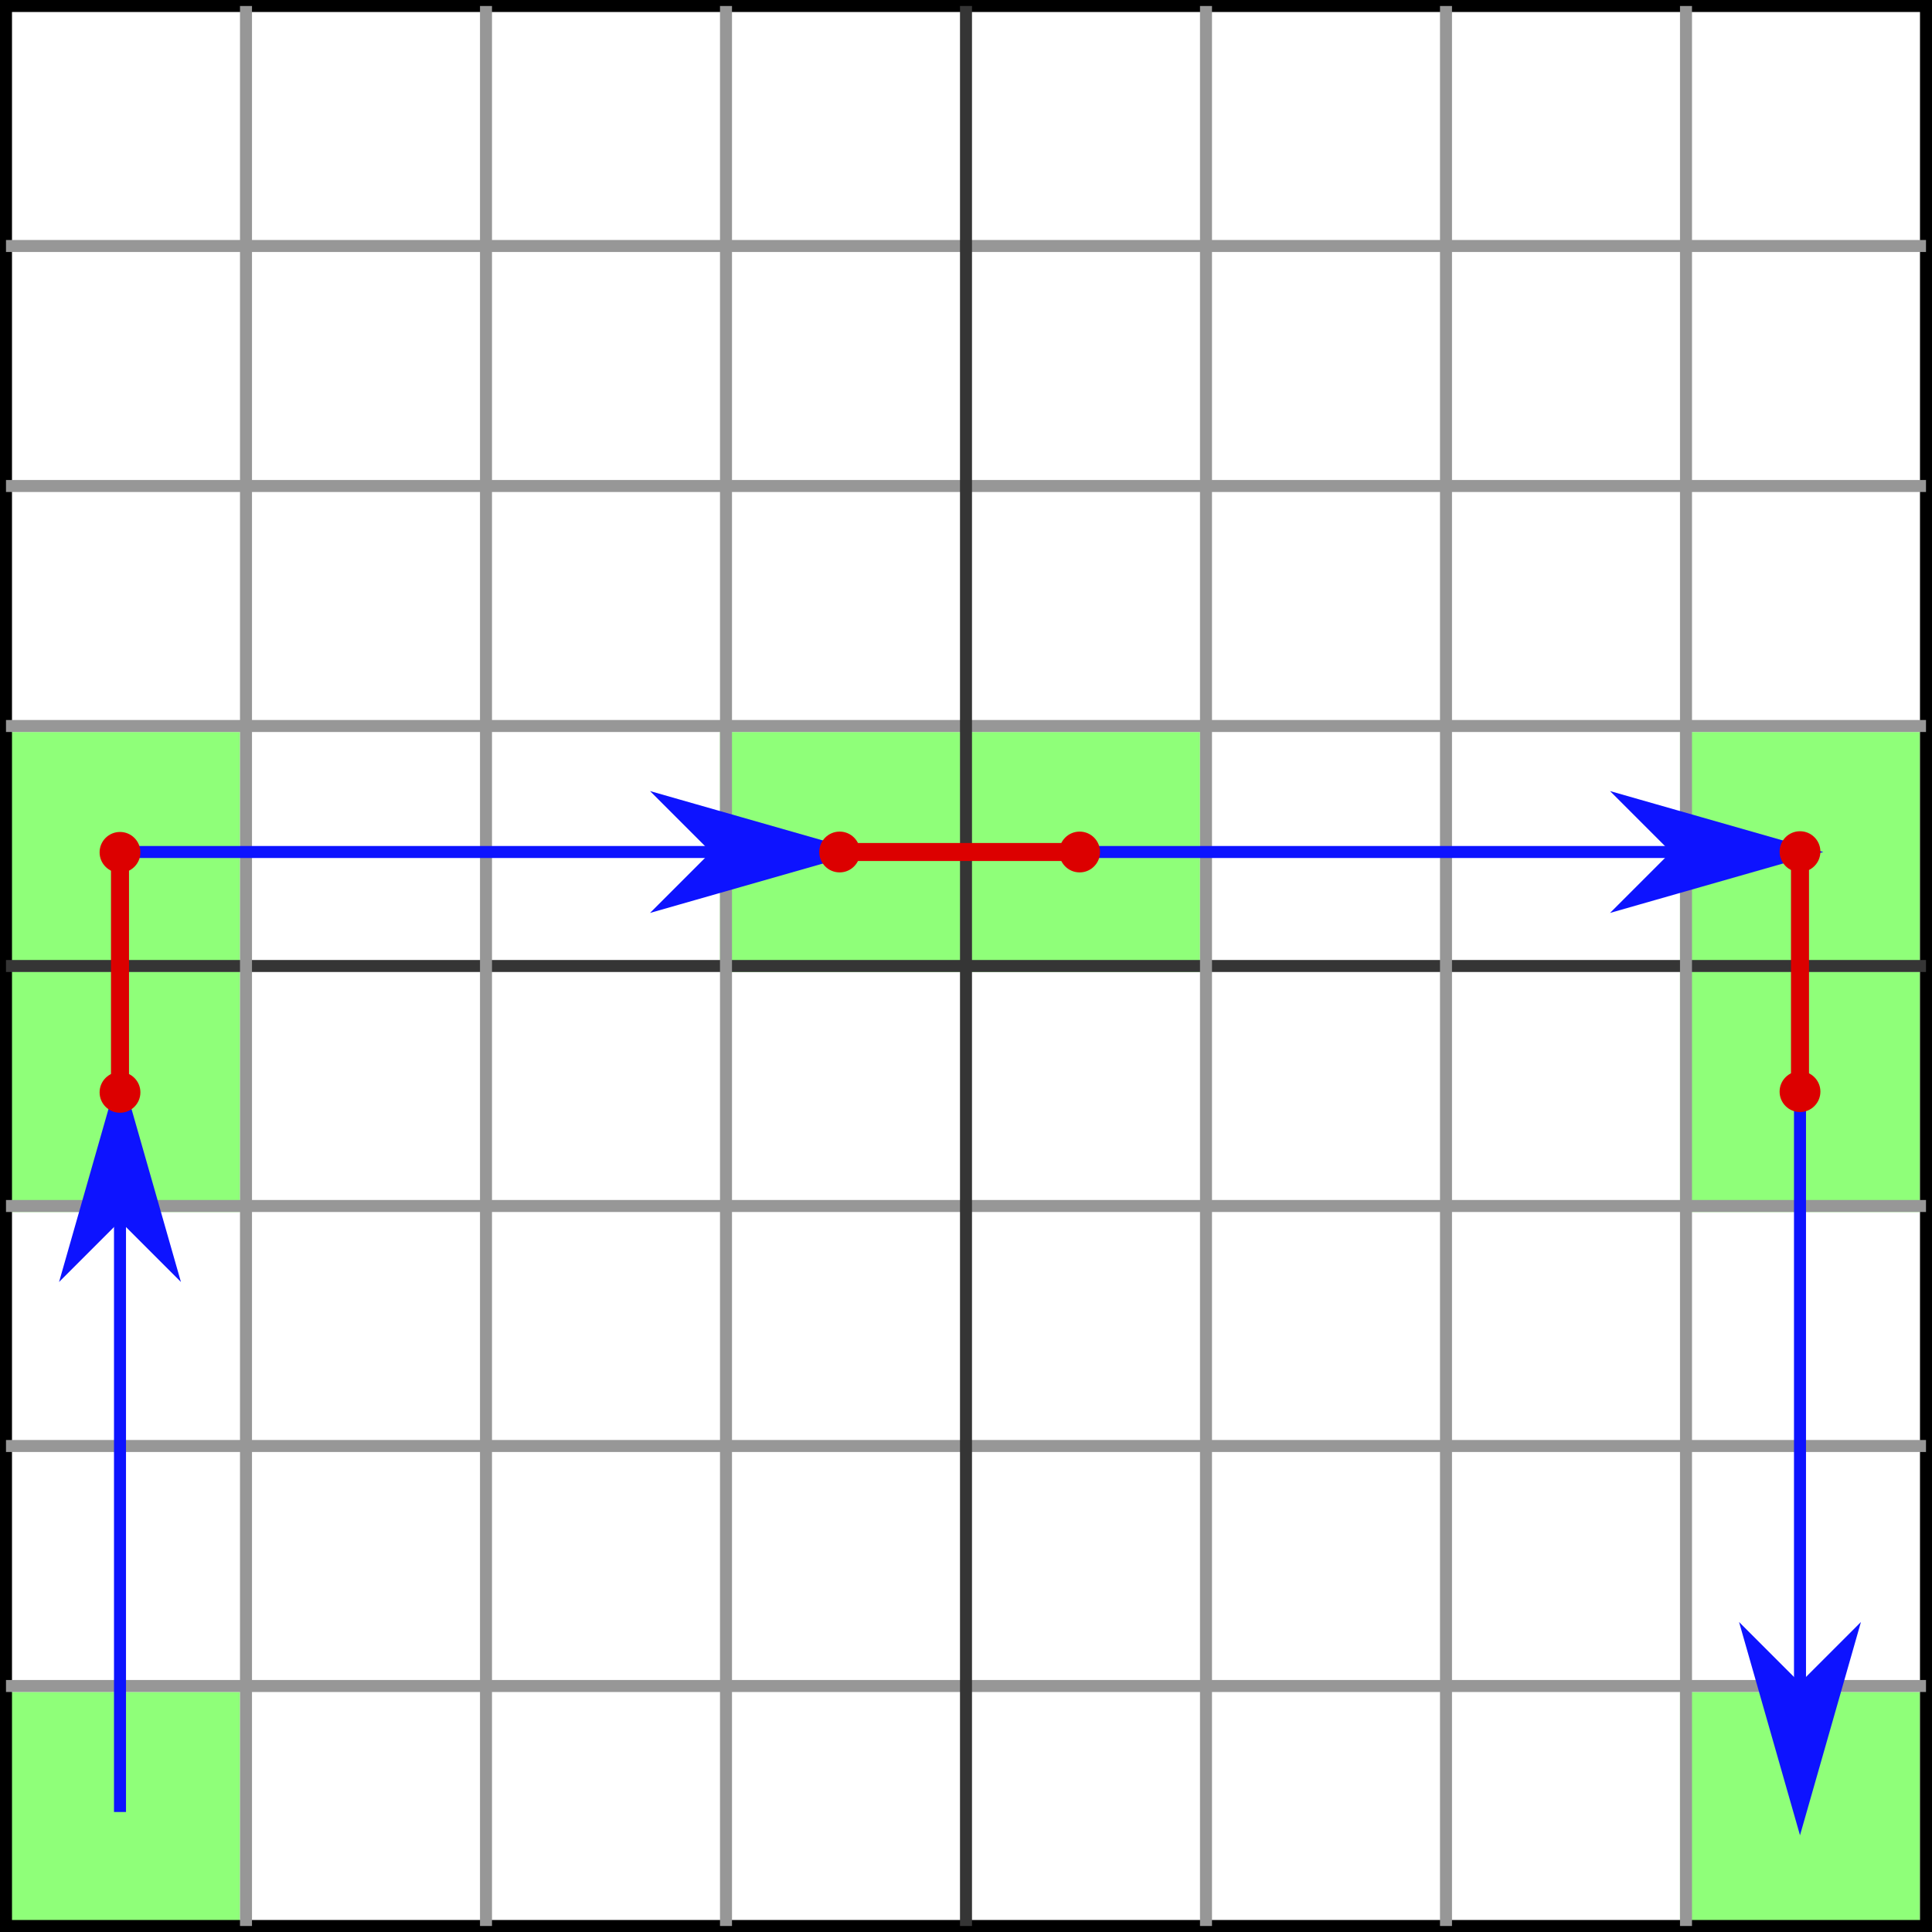
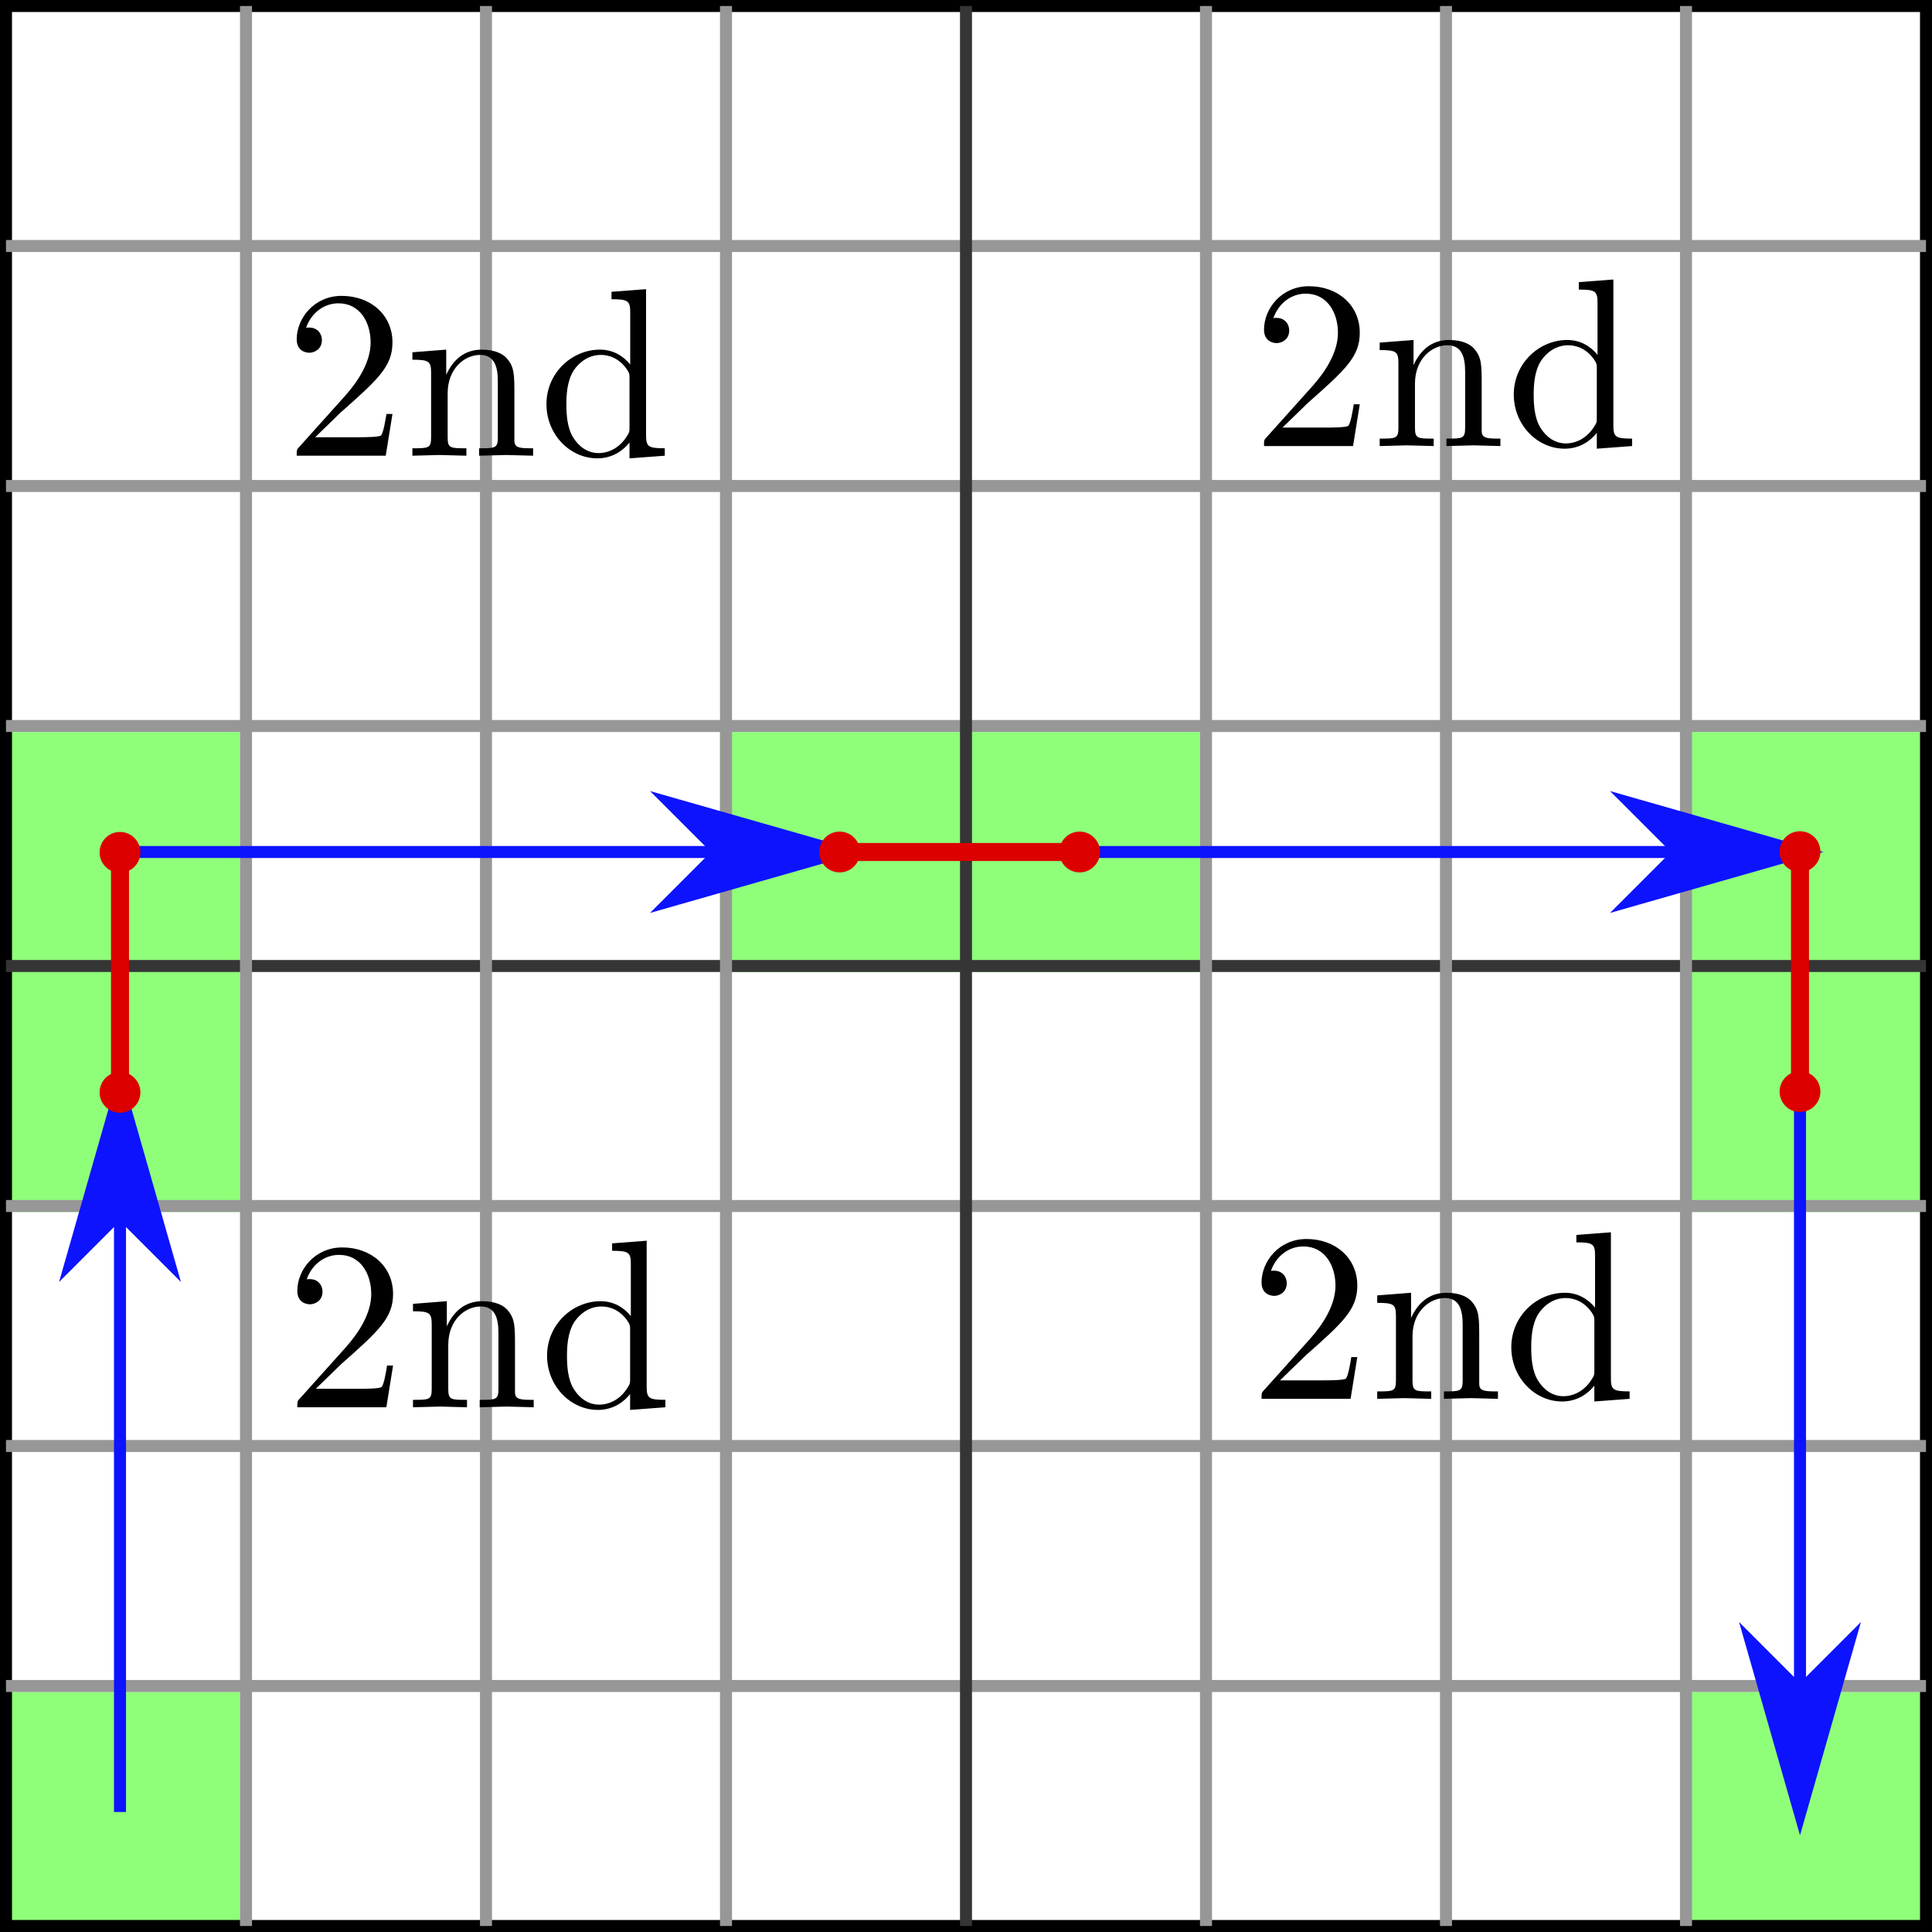
<svg xmlns="http://www.w3.org/2000/svg" width="45.438mm" height="45.438mm" viewBox="0 0 161 161" id="svg5211" version="1.1">
  <defs id="defs5213">
    <marker style="overflow:visible" id="marker7137" refX="0.0" refY="0.0" orient="auto">
      <path transform="scale(0.2) translate(7.4, 1)" style="fill-rule:evenodd;stroke:#dc0000;stroke-width:1pt;stroke-opacity:1;fill:#dc0000;fill-opacity:1" d="M -2.5,-1.0 C -2.5,1.76 -4.74,4.0 -7.5,4.0 C -10.26,4.0 -12.5,1.76 -12.5,-1.0 C -12.5,-3.76 -10.26,-6.0 -7.5,-6.0 C -4.74,-6.0 -2.5,-3.76 -2.5,-1.0 z " id="path7139" />
    </marker>
    <marker style="overflow:visible" id="marker7055" refX="0.0" refY="0.0" orient="auto">
      <path transform="scale(0.2) translate(7.4, 1)" style="fill-rule:evenodd;stroke:#dc0000;stroke-width:1pt;stroke-opacity:1;fill:#dc0000;fill-opacity:1" d="M -2.5,-1.0 C -2.5,1.76 -4.74,4.0 -7.5,4.0 C -10.26,4.0 -12.5,1.76 -12.5,-1.0 C -12.5,-3.76 -10.26,-6.0 -7.5,-6.0 C -4.74,-6.0 -2.5,-3.76 -2.5,-1.0 z " id="path7057" />
    </marker>
    <marker orient="auto" refY="0.0" refX="0.0" id="marker6979" style="overflow:visible">
      <path id="path6981" d="M -2.5,-1.0 C -2.5,1.76 -4.74,4.0 -7.5,4.0 C -10.26,4.0 -12.5,1.76 -12.5,-1.0 C -12.5,-3.76 -10.26,-6.0 -7.5,-6.0 C -4.74,-6.0 -2.5,-3.76 -2.5,-1.0 z " style="fill-rule:evenodd;stroke:#dc0000;stroke-width:1pt;stroke-opacity:1;fill:#dc0000;fill-opacity:1" transform="scale(0.2) translate(7.4, 1)" />
    </marker>
    <marker style="overflow:visible" id="marker6909" refX="0.0" refY="0.0" orient="auto">
      <path transform="scale(0.2) translate(7.4, 1)" style="fill-rule:evenodd;stroke:#dc0000;stroke-width:1pt;stroke-opacity:1;fill:#dc0000;fill-opacity:1" d="M -2.5,-1.0 C -2.5,1.76 -4.74,4.0 -7.5,4.0 C -10.26,4.0 -12.5,1.76 -12.5,-1.0 C -12.5,-3.76 -10.26,-6.0 -7.5,-6.0 C -4.74,-6.0 -2.5,-3.76 -2.5,-1.0 z " id="path6911" />
    </marker>
    <marker style="overflow:visible" id="marker6899" refX="0.0" refY="0.0" orient="auto">
      <path transform="scale(0.2) translate(7.4, 1)" style="fill-rule:evenodd;stroke:#dc0000;stroke-width:1pt;stroke-opacity:1;fill:#dc0000;fill-opacity:1" d="M -2.5,-1.0 C -2.5,1.76 -4.74,4.0 -7.5,4.0 C -10.26,4.0 -12.5,1.76 -12.5,-1.0 C -12.5,-3.76 -10.26,-6.0 -7.5,-6.0 C -4.74,-6.0 -2.5,-3.76 -2.5,-1.0 z " id="path6901" />
    </marker>
    <marker orient="auto" refY="0.0" refX="0.0" id="DotS" style="overflow:visible">
      <path id="path4863" d="M -2.5,-1.0 C -2.5,1.76 -4.74,4.0 -7.5,4.0 C -10.26,4.0 -12.5,1.76 -12.5,-1.0 C -12.5,-3.76 -10.26,-6.0 -7.5,-6.0 C -4.74,-6.0 -2.5,-3.76 -2.5,-1.0 z " style="fill-rule:evenodd;stroke:#dc0000;stroke-width:1pt;stroke-opacity:1;fill:#dc0000;fill-opacity:1" transform="scale(0.2) translate(7.4, 1)" />
    </marker>
    <marker style="overflow:visible" id="marker6779" refX="0.0" refY="0.0" orient="auto">
      <path transform="scale(0.4) translate(7.4, 1)" style="fill-rule:evenodd;stroke:#dc0000;stroke-width:1pt;stroke-opacity:1;fill:#dc0000;fill-opacity:1" d="M -2.5,-1.0 C -2.5,1.76 -4.74,4.0 -7.5,4.0 C -10.26,4.0 -12.5,1.76 -12.5,-1.0 C -12.5,-3.76 -10.26,-6.0 -7.5,-6.0 C -4.74,-6.0 -2.5,-3.76 -2.5,-1.0 z " id="path6781" />
    </marker>
    <marker style="overflow:visible" id="marker6733" refX="0.0" refY="0.0" orient="auto">
      <path transform="scale(0.4) translate(7.4, 1)" style="fill-rule:evenodd;stroke:#dc0000;stroke-width:1pt;stroke-opacity:1;fill:#dc0000;fill-opacity:1" d="M -2.5,-1.0 C -2.5,1.76 -4.74,4.0 -7.5,4.0 C -10.26,4.0 -12.5,1.76 -12.5,-1.0 C -12.5,-3.76 -10.26,-6.0 -7.5,-6.0 C -4.74,-6.0 -2.5,-3.76 -2.5,-1.0 z " id="path6735" />
    </marker>
    <marker style="overflow:visible;" id="marker5908" refX="0.0" refY="0.0" orient="auto">
      <path transform="scale(0.8) rotate(180) translate(12.5,0)" style="fill-rule:evenodd;stroke:#0d13ff;stroke-width:1pt;stroke-opacity:1;fill:#0d13ff;fill-opacity:1" d="M 0.0,0.0 L 5.0,-5.0 L -12.5,0.0 L 5.0,5.0 L 0.0,0.0 z " id="path5910" />
    </marker>
    <marker style="overflow:visible;" id="marker5880" refX="0.0" refY="0.0" orient="auto">
      <path transform="scale(0.8) rotate(180) translate(12.5,0)" style="fill-rule:evenodd;stroke:#0d13ff;stroke-width:1pt;stroke-opacity:1;fill:#0d13ff;fill-opacity:1" d="M 0.0,0.0 L 5.0,-5.0 L -12.5,0.0 L 5.0,5.0 L 0.0,0.0 z " id="path5882" />
    </marker>
    <marker style="overflow:visible;" id="marker5858" refX="0.0" refY="0.0" orient="auto">
      <path transform="scale(0.8) rotate(180) translate(12.5,0)" style="fill-rule:evenodd;stroke:#0d13ff;stroke-width:1pt;stroke-opacity:1;fill:#0d13ff;fill-opacity:1" d="M 0.0,0.0 L 5.0,-5.0 L -12.5,0.0 L 5.0,5.0 L 0.0,0.0 z " id="path5860" />
    </marker>
    <marker orient="auto" refY="0.0" refX="0.0" id="Arrow1Lend" style="overflow:visible;">
      <path id="path4799" d="M 0.0,0.0 L 5.0,-5.0 L -12.5,0.0 L 5.0,5.0 L 0.0,0.0 z " style="fill-rule:evenodd;stroke:#0d13ff;stroke-width:1pt;stroke-opacity:1;fill:#0d13ff;fill-opacity:1" transform="scale(0.8) rotate(180) translate(12.5,0)" />
    </marker>
  </defs>
  <g id="layer4">
    <rect style="fill:#8fff79;fill-opacity:1;fill-rule:nonzero;stroke:none;stroke-width:1;stroke-linecap:butt;stroke-miterlimit:4;stroke-dasharray:none;stroke-dashoffset:0;stroke-opacity:1" id="rect5796" width="20" height="20" x="0" y="141" />
    <rect style="fill:#8fff79;fill-opacity:1;fill-rule:nonzero;stroke:none;stroke-width:1;stroke-linecap:butt;stroke-miterlimit:4;stroke-dasharray:none;stroke-dashoffset:0;stroke-opacity:1" id="rect5798" width="20" height="20" x="0" y="81" />
    <rect style="fill:#8fff79;fill-opacity:1;fill-rule:nonzero;stroke:none;stroke-width:1;stroke-linecap:butt;stroke-miterlimit:4;stroke-dasharray:none;stroke-dashoffset:0;stroke-opacity:1" id="rect5800" width="20" height="20" x="0" y="61" />
    <rect style="fill:#8fff79;fill-opacity:1;fill-rule:nonzero;stroke:none;stroke-width:1;stroke-linecap:butt;stroke-miterlimit:4;stroke-dasharray:none;stroke-dashoffset:0;stroke-opacity:1" id="rect5802" width="20" height="20" x="60" y="61" />
    <rect style="fill:#8fff79;fill-opacity:1;fill-rule:nonzero;stroke:none;stroke-width:1;stroke-linecap:butt;stroke-miterlimit:4;stroke-dasharray:none;stroke-dashoffset:0;stroke-opacity:1" id="rect5804" width="20" height="20" x="80" y="61" />
    <rect style="fill:#8fff79;fill-opacity:1;fill-rule:nonzero;stroke:none;stroke-width:1;stroke-linecap:butt;stroke-miterlimit:4;stroke-dasharray:none;stroke-dashoffset:0;stroke-opacity:1" id="rect5806" width="20" height="20" x="140" y="61" />
    <rect style="fill:#8fff79;fill-opacity:1;fill-rule:nonzero;stroke:none;stroke-width:1;stroke-linecap:butt;stroke-miterlimit:4;stroke-dasharray:none;stroke-dashoffset:0;stroke-opacity:1" id="rect5808" width="20" height="20" x="140" y="81" />
    <rect style="fill:#8fff79;fill-opacity:1;fill-rule:nonzero;stroke:none;stroke-width:1;stroke-linecap:butt;stroke-miterlimit:4;stroke-dasharray:none;stroke-dashoffset:0;stroke-opacity:1" id="rect5810" width="20" height="20" x="140" y="141" />
  </g>
  <g id="layer1" transform="translate(-185.2143,-451.8622)">
    <rect style="display:inline;fill:none;fill-opacity:1;fill-rule:nonzero;stroke:#000000;stroke-width:1;stroke-linecap:butt;stroke-miterlimit:4;stroke-dasharray:none;stroke-dashoffset:0;stroke-opacity:1" id="rect5172" width="160" height="160" x="185.714" y="452.362" />
    <path style="display:inline;fill:none;fill-rule:evenodd;stroke:#979797;stroke-width:1px;stroke-linecap:butt;stroke-linejoin:miter;stroke-opacity:1" d="m 185.714,472.362 160,0" id="path5156" />
    <path style="display:inline;fill:none;fill-rule:evenodd;stroke:#979797;stroke-width:1px;stroke-linecap:butt;stroke-linejoin:miter;stroke-opacity:1" d="m 185.714,492.362 160,0" id="path5158" />
    <path style="display:inline;fill:none;fill-rule:evenodd;stroke:#979797;stroke-width:1px;stroke-linecap:butt;stroke-linejoin:miter;stroke-opacity:1" d="m 185.714,512.362 160,0" id="path5160" />
    <path style="display:inline;fill:none;fill-rule:evenodd;stroke:#353535;stroke-width:1px;stroke-linecap:butt;stroke-linejoin:miter;stroke-opacity:1" d="m 185.714,532.362 160,0" id="path5162" />
    <path style="display:inline;fill:none;fill-rule:evenodd;stroke:#979797;stroke-width:1px;stroke-linecap:butt;stroke-linejoin:miter;stroke-opacity:1" d="m 185.714,552.362 160,0" id="path5164" />
    <path style="display:inline;fill:none;fill-rule:evenodd;stroke:#979797;stroke-width:1px;stroke-linecap:butt;stroke-linejoin:miter;stroke-opacity:1" d="m 185.714,572.362 160,0" id="path5166" />
    <path style="display:inline;fill:none;fill-rule:evenodd;stroke:#979797;stroke-width:1px;stroke-linecap:butt;stroke-linejoin:miter;stroke-opacity:1" d="m 185.714,592.362 160,0" id="path5168" />
    <path style="display:inline;fill:none;fill-rule:evenodd;stroke:#979797;stroke-width:1px;stroke-linecap:butt;stroke-linejoin:miter;stroke-opacity:1" d="m 205.714,452.362 0,160" id="path5174" />
    <path style="display:inline;fill:none;fill-rule:evenodd;stroke:#979797;stroke-width:1px;stroke-linecap:butt;stroke-linejoin:miter;stroke-opacity:1" d="m 225.714,452.362 0,160" id="path5176" />
    <path style="display:inline;fill:none;fill-rule:evenodd;stroke:#979797;stroke-width:1px;stroke-linecap:butt;stroke-linejoin:miter;stroke-opacity:1" d="m 245.714,452.362 0,160" id="path5178" />
    <path style="display:inline;fill:none;fill-rule:evenodd;stroke:#353535;stroke-width:1px;stroke-linecap:butt;stroke-linejoin:miter;stroke-opacity:1" d="m 265.714,452.362 0,160" id="path5180" />
    <path style="display:inline;fill:none;fill-rule:evenodd;stroke:#979797;stroke-width:1px;stroke-linecap:butt;stroke-linejoin:miter;stroke-opacity:1" d="m 285.714,452.362 0,160" id="path5182" />
    <path style="display:inline;fill:none;fill-rule:evenodd;stroke:#979797;stroke-width:1px;stroke-linecap:butt;stroke-linejoin:miter;stroke-opacity:1" d="m 305.714,452.362 0,160" id="path5184" />
    <path style="display:inline;fill:none;fill-rule:evenodd;stroke:#979797;stroke-width:1px;stroke-linecap:butt;stroke-linejoin:miter;stroke-opacity:1" d="m 325.714,452.362 0,160" id="path5186" />
  </g>
  <g id="layer5">
    <path style="fill:none;fill-rule:evenodd;stroke:#0d13ff;stroke-width:1px;stroke-linecap:butt;stroke-linejoin:miter;stroke-opacity:1;marker-end:url(#Arrow1Lend)" d="M 10,151 10,91" id="path5818" />
    <path style="fill:none;fill-rule:evenodd;stroke:#0d13ff;stroke-width:1px;stroke-linecap:butt;stroke-linejoin:miter;stroke-opacity:1;marker-end:url(#marker5880)" d="m 10,71 60,0" id="path5840" />
    <path style="fill:none;fill-rule:evenodd;stroke:#0d13ff;stroke-width:1px;stroke-linecap:butt;stroke-linejoin:miter;stroke-opacity:1;marker-end:url(#marker5858)" d="m 90,71 60,0" id="path5842" />
    <path style="fill:none;fill-rule:evenodd;stroke:#0d13ff;stroke-width:1px;stroke-linecap:butt;stroke-linejoin:miter;stroke-opacity:1;marker-end:url(#marker5908)" d="m 150,91 0,60" id="path5844" />
-     <flowRoot xml:space="preserve" id="flowRoot5109" style="font-style:normal;font-variant:normal;font-weight:normal;font-stretch:normal;font-size:20px;line-height:125%;font-family:'Latin Modern Roman';-inkscape-font-specification:'Latin Modern Roman, ';letter-spacing:0px;word-spacing:0px;fill:#000000;fill-opacity:1;stroke:none;stroke-width:1px;stroke-linecap:butt;stroke-linejoin:miter;stroke-opacity:1" transform="translate(23.77613,6.389087)">
-       <flowRegion id="flowRegion5111">
-         <rect id="rect5113" width="80" height="60" x="0" y="91" style="font-style:normal;font-variant:normal;font-weight:normal;font-stretch:normal;font-size:20px;font-family:'Latin Modern Roman';-inkscape-font-specification:'Latin Modern Roman, '" />
-       </flowRegion>
-       <flowPara id="flowPara5115">2nd</flowPara>
-     </flowRoot>
-     <flowRoot xml:space="preserve" id="flowRoot5109-3" style="font-style:normal;font-variant:normal;font-weight:normal;font-stretch:normal;font-size:20px;line-height:125%;font-family:'Latin Modern Roman';-inkscape-font-specification:'Latin Modern Roman, ';letter-spacing:0px;word-spacing:0px;fill:#000000;fill-opacity:1;stroke:none;stroke-width:1px;stroke-linecap:butt;stroke-linejoin:miter;stroke-opacity:1" transform="translate(23.72536,-72.90789)">
-       <flowRegion id="flowRegion5111-7">
-         <rect id="rect5113-8" width="80" height="60" x="0" y="91" style="font-style:normal;font-variant:normal;font-weight:normal;font-stretch:normal;font-size:20px;font-family:'Latin Modern Roman';-inkscape-font-specification:'Latin Modern Roman, '" />
-       </flowRegion>
-       <flowPara id="flowPara5115-7">2nd</flowPara>
-     </flowRoot>
-     <flowRoot xml:space="preserve" id="flowRoot5109-4" style="font-style:normal;font-variant:normal;font-weight:normal;font-stretch:normal;font-size:20px;line-height:125%;font-family:'Latin Modern Roman';-inkscape-font-specification:'Latin Modern Roman, ';letter-spacing:0px;word-spacing:0px;fill:#000000;fill-opacity:1;stroke:none;stroke-width:1px;stroke-linecap:butt;stroke-linejoin:miter;stroke-opacity:1" transform="translate(104.3345,-73.71244)">
-       <flowRegion id="flowRegion5111-1">
-         <rect id="rect5113-9" width="80" height="60" x="0" y="91" style="font-style:normal;font-variant:normal;font-weight:normal;font-stretch:normal;font-size:20px;font-family:'Latin Modern Roman';-inkscape-font-specification:'Latin Modern Roman, '" />
-       </flowRegion>
-       <flowPara id="flowPara5115-0">2nd</flowPara>
-     </flowRoot>
-     <flowRoot xml:space="preserve" id="flowRoot5109-9" style="font-style:normal;font-variant:normal;font-weight:normal;font-stretch:normal;font-size:20px;line-height:125%;font-family:'Latin Modern Roman';-inkscape-font-specification:'Latin Modern Roman, ';letter-spacing:0px;word-spacing:0px;fill:#000000;fill-opacity:1;stroke:none;stroke-width:1px;stroke-linecap:butt;stroke-linejoin:miter;stroke-opacity:1" transform="translate(104.1289,5.686063)">
-       <flowRegion id="flowRegion5111-8">
-         <rect id="rect5113-85" width="80" height="60" x="0" y="91" style="font-style:normal;font-variant:normal;font-weight:normal;font-stretch:normal;font-size:20px;font-family:'Latin Modern Roman';-inkscape-font-specification:'Latin Modern Roman, '" />
-       </flowRegion>
-       <flowPara id="flowPara5115-8">2nd</flowPara>
-     </flowRoot>
+     <g transform="translate(23.77613,6.389087)" style="font-style:normal;font-variant:normal;font-weight:normal;font-stretch:normal;font-size:20px;line-height:125%;font-family:'Latin Modern Roman';-inkscape-font-specification:'Latin Modern Roman, ';letter-spacing:0px;word-spacing:0px;fill:#000000;fill-opacity:1;stroke:none;stroke-width:1px;stroke-linecap:butt;stroke-linejoin:miter;stroke-opacity:1" id="flowRoot5109">
+       <path d="m 8.98,107.404 -0.5,0 c -0.1,0.6 -0.24,1.48 -0.44,1.78 -0.14,0.16 -1.46,0.16 -1.9,0.16 l -3.6,0 2.12,-2.06 c 3.12,-2.76 4.32,-3.84 4.32,-5.84 0,-2.28 -1.8,-3.88 -4.24,-3.88 -2.26,0 -3.74,1.84 -3.74,3.62 0,1.12 1,1.12 1.06,1.12 0.34,0 1.04,-0.24 1.04,-1.06 0,-0.52 -0.36,-1.04 -1.06,-1.04 -0.16,0 -0.2,0 -0.26,0.02 0.46,-1.3 1.54,-2.04 2.7,-2.04 1.82,0 2.68,1.62 2.68,3.26 0,1.6 -1,3.18 -2.1,4.42 l -3.84,4.28 c -0.22,0.22 -0.22,0.26 -0.22,0.74 l 7.42,0 0.56,-3.48 z" style="" id="path6248" />
+       <path d="m 20.7,110.884 0,-0.62 c -1.04,0 -1.54,0 -1.56,-0.6 l 0,-3.82 c 0,-1.72 0,-2.34 -0.62,-3.06 -0.28,-0.34 -0.94,-0.74 -2.1,-0.74 -1.46,0 -2.4,0.86 -2.96,2.1 l 0,-2.1 -2.82,0.22 0,0.62 c 1.4,0 1.56,0.14 1.56,1.12 l 0,5.36 c 0,0.9 -0.22,0.9 -1.56,0.9 l 0,0.62 2.26,-0.06 2.24,0.06 0,-0.62 c -1.34,0 -1.56,0 -1.56,-0.9 l 0,-3.68 c 0,-2.08 1.42,-3.2 2.7,-3.2 1.26,0 1.48,1.08 1.48,2.22 l 0,4.66 c 0,0.9 -0.22,0.9 -1.56,0.9 l 0,0.62 2.26,-0.06 2.24,0.06 z" style="" id="path6250" />
+       <path d="m 31.673,110.884 0,-0.62 c -1.4,0 -1.56,-0.14 -1.56,-1.12 l 0,-12.14 -2.88,0.22 0,0.62 c 1.4,0 1.56,0.14 1.56,1.12 l 0,4.32 c -0.58,-0.72 -1.44,-1.24 -2.52,-1.24 -2.36,0 -4.46,1.96 -4.46,4.54 0,2.54 1.96,4.52 4.24,4.52 1.28,0 2.18,-0.68 2.68,-1.32 l 0,1.32 2.94,-0.22 z m -2.94,-2.36 c 0,0.36 0,0.4 -0.22,0.74 -0.6,0.96 -1.5,1.4 -2.36,1.4 -0.9,0 -1.62,-0.52 -2.1,-1.28 -0.52,-0.82 -0.58,-1.96 -0.58,-2.78 0,-0.74 0.04,-1.94 0.62,-2.84 0.42,-0.62 1.18,-1.28 2.26,-1.28 0.7,0 1.54,0.3 2.16,1.2 0.22,0.34 0.22,0.38 0.22,0.74 l 0,4.1 z" style="" id="path6252" />
+     </g>
+     <g transform="translate(23.72536,-72.90789)" style="font-style:normal;font-variant:normal;font-weight:normal;font-stretch:normal;font-size:20px;line-height:125%;font-family:'Latin Modern Roman';-inkscape-font-specification:'Latin Modern Roman, ';letter-spacing:0px;word-spacing:0px;fill:#000000;fill-opacity:1;stroke:none;stroke-width:1px;stroke-linecap:butt;stroke-linejoin:miter;stroke-opacity:1" id="flowRoot5109-3">
+       <path d="m 8.98,107.404 -0.5,0 c -0.1,0.6 -0.24,1.48 -0.44,1.78 -0.14,0.16 -1.46,0.16 -1.9,0.16 l -3.6,0 2.12,-2.06 c 3.12,-2.76 4.32,-3.84 4.32,-5.84 0,-2.28 -1.8,-3.88 -4.24,-3.88 -2.26,0 -3.74,1.84 -3.74,3.62 0,1.12 1,1.12 1.06,1.12 0.34,0 1.04,-0.24 1.04,-1.06 0,-0.52 -0.36,-1.04 -1.06,-1.04 -0.16,0 -0.2,0 -0.26,0.02 0.46,-1.3 1.54,-2.04 2.7,-2.04 1.82,0 2.68,1.62 2.68,3.26 0,1.6 -1,3.18 -2.1,4.42 l -3.84,4.28 c -0.22,0.22 -0.22,0.26 -0.22,0.74 l 7.42,0 0.56,-3.48 z" style="" id="path6262" />
+       <path d="m 20.7,110.884 0,-0.62 c -1.04,0 -1.54,0 -1.56,-0.6 l 0,-3.82 c 0,-1.72 0,-2.34 -0.62,-3.06 -0.28,-0.34 -0.94,-0.74 -2.1,-0.74 -1.46,0 -2.4,0.86 -2.96,2.1 l 0,-2.1 -2.82,0.22 0,0.62 c 1.4,0 1.56,0.14 1.56,1.12 l 0,5.36 c 0,0.9 -0.22,0.9 -1.56,0.9 l 0,0.62 2.26,-0.06 2.24,0.06 0,-0.62 c -1.34,0 -1.56,0 -1.56,-0.9 l 0,-3.68 c 0,-2.08 1.42,-3.2 2.7,-3.2 1.26,0 1.48,1.08 1.48,2.22 l 0,4.66 c 0,0.9 -0.22,0.9 -1.56,0.9 l 0,0.62 2.26,-0.06 2.24,0.06 z" style="" id="path6264" />
+       <path d="m 31.673,110.884 0,-0.62 c -1.4,0 -1.56,-0.14 -1.56,-1.12 l 0,-12.14 -2.88,0.22 0,0.62 c 1.4,0 1.56,0.14 1.56,1.12 l 0,4.32 c -0.58,-0.72 -1.44,-1.24 -2.52,-1.24 -2.36,0 -4.46,1.96 -4.46,4.54 0,2.54 1.96,4.52 4.24,4.52 1.28,0 2.18,-0.68 2.68,-1.32 l 0,1.32 2.94,-0.22 z m -2.94,-2.36 c 0,0.36 0,0.4 -0.22,0.74 -0.6,0.96 -1.5,1.4 -2.36,1.4 -0.9,0 -1.62,-0.52 -2.1,-1.28 -0.52,-0.82 -0.58,-1.96 -0.58,-2.78 0,-0.74 0.04,-1.94 0.62,-2.84 0.42,-0.62 1.18,-1.28 2.26,-1.28 0.7,0 1.54,0.3 2.16,1.2 0.22,0.34 0.22,0.38 0.22,0.74 l 0,4.1 z" style="" id="path6266" />
+     </g>
+     <g transform="translate(104.3345,-73.71244)" style="font-style:normal;font-variant:normal;font-weight:normal;font-stretch:normal;font-size:20px;line-height:125%;font-family:'Latin Modern Roman';-inkscape-font-specification:'Latin Modern Roman, ';letter-spacing:0px;word-spacing:0px;fill:#000000;fill-opacity:1;stroke:none;stroke-width:1px;stroke-linecap:butt;stroke-linejoin:miter;stroke-opacity:1" id="flowRoot5109-4">
+       <path d="m 8.98,107.404 -0.5,0 c -0.1,0.6 -0.24,1.48 -0.44,1.78 -0.14,0.16 -1.46,0.16 -1.9,0.16 l -3.6,0 2.12,-2.06 c 3.12,-2.76 4.32,-3.84 4.32,-5.84 0,-2.28 -1.8,-3.88 -4.24,-3.88 -2.26,0 -3.74,1.84 -3.74,3.62 0,1.12 1,1.12 1.06,1.12 0.34,0 1.04,-0.24 1.04,-1.06 0,-0.52 -0.36,-1.04 -1.06,-1.04 -0.16,0 -0.2,0 -0.26,0.02 0.46,-1.3 1.54,-2.04 2.7,-2.04 1.82,0 2.68,1.62 2.68,3.26 0,1.6 -1,3.18 -2.1,4.42 l -3.84,4.28 c -0.22,0.22 -0.22,0.26 -0.22,0.74 l 7.42,0 0.56,-3.48 z" style="" id="path6255" />
+       <path d="m 20.7,110.884 0,-0.62 c -1.04,0 -1.54,0 -1.56,-0.6 l 0,-3.82 c 0,-1.72 0,-2.34 -0.62,-3.06 -0.28,-0.34 -0.94,-0.74 -2.1,-0.74 -1.46,0 -2.4,0.86 -2.96,2.1 l 0,-2.1 -2.82,0.22 0,0.62 c 1.4,0 1.56,0.14 1.56,1.12 l 0,5.36 c 0,0.9 -0.22,0.9 -1.56,0.9 l 0,0.62 2.26,-0.06 2.24,0.06 0,-0.62 c -1.34,0 -1.56,0 -1.56,-0.9 l 0,-3.68 c 0,-2.08 1.42,-3.2 2.7,-3.2 1.26,0 1.48,1.08 1.48,2.22 l 0,4.66 c 0,0.9 -0.22,0.9 -1.56,0.9 l 0,0.62 2.26,-0.06 2.24,0.06 z" style="" id="path6257" />
+       <path d="m 31.673,110.884 0,-0.62 c -1.4,0 -1.56,-0.14 -1.56,-1.12 l 0,-12.14 -2.88,0.22 0,0.62 c 1.4,0 1.56,0.14 1.56,1.12 l 0,4.32 c -0.58,-0.72 -1.44,-1.24 -2.52,-1.24 -2.36,0 -4.46,1.96 -4.46,4.54 0,2.54 1.96,4.52 4.24,4.52 1.28,0 2.18,-0.68 2.68,-1.32 l 0,1.32 2.94,-0.22 z m -2.94,-2.36 c 0,0.36 0,0.4 -0.22,0.74 -0.6,0.96 -1.5,1.4 -2.36,1.4 -0.9,0 -1.62,-0.52 -2.1,-1.28 -0.52,-0.82 -0.58,-1.96 -0.58,-2.78 0,-0.74 0.04,-1.94 0.62,-2.84 0.42,-0.62 1.18,-1.28 2.26,-1.28 0.7,0 1.54,0.3 2.16,1.2 0.22,0.34 0.22,0.38 0.22,0.74 l 0,4.1 z" style="" id="path6259" />
+     </g>
+     <g transform="translate(104.1289,5.686063)" style="font-style:normal;font-variant:normal;font-weight:normal;font-stretch:normal;font-size:20px;line-height:125%;font-family:'Latin Modern Roman';-inkscape-font-specification:'Latin Modern Roman, ';letter-spacing:0px;word-spacing:0px;fill:#000000;fill-opacity:1;stroke:none;stroke-width:1px;stroke-linecap:butt;stroke-linejoin:miter;stroke-opacity:1" id="flowRoot5109-9">
+       <path d="m 8.98,107.404 -0.5,0 c -0.1,0.6 -0.24,1.48 -0.44,1.78 -0.14,0.16 -1.46,0.16 -1.9,0.16 l -3.6,0 2.12,-2.06 c 3.12,-2.76 4.32,-3.84 4.32,-5.84 0,-2.28 -1.8,-3.88 -4.24,-3.88 -2.26,0 -3.74,1.84 -3.74,3.62 0,1.12 1,1.12 1.06,1.12 0.34,0 1.04,-0.24 1.04,-1.06 0,-0.52 -0.36,-1.04 -1.06,-1.04 -0.16,0 -0.2,0 -0.26,0.02 0.46,-1.3 1.54,-2.04 2.7,-2.04 1.82,0 2.68,1.62 2.68,3.26 0,1.6 -1,3.18 -2.1,4.42 l -3.84,4.28 c -0.22,0.22 -0.22,0.26 -0.22,0.74 l 7.42,0 0.56,-3.48 z" style="" id="path6241" />
+       <path d="m 20.7,110.884 0,-0.62 c -1.04,0 -1.54,0 -1.56,-0.6 l 0,-3.82 c 0,-1.72 0,-2.34 -0.62,-3.06 -0.28,-0.34 -0.94,-0.74 -2.1,-0.74 -1.46,0 -2.4,0.86 -2.96,2.1 l 0,-2.1 -2.82,0.22 0,0.62 c 1.4,0 1.56,0.14 1.56,1.12 l 0,5.36 c 0,0.9 -0.22,0.9 -1.56,0.9 l 0,0.62 2.26,-0.06 2.24,0.06 0,-0.62 c -1.34,0 -1.56,0 -1.56,-0.9 l 0,-3.68 c 0,-2.08 1.42,-3.2 2.7,-3.2 1.26,0 1.48,1.08 1.48,2.22 l 0,4.66 c 0,0.9 -0.22,0.9 -1.56,0.9 l 0,0.62 2.26,-0.06 2.24,0.06 z" style="" id="path6243" />
+       <path d="m 31.673,110.884 0,-0.62 c -1.4,0 -1.56,-0.14 -1.56,-1.12 l 0,-12.14 -2.88,0.22 0,0.62 c 1.4,0 1.56,0.14 1.56,1.12 l 0,4.32 c -0.58,-0.72 -1.44,-1.24 -2.52,-1.24 -2.36,0 -4.46,1.96 -4.46,4.54 0,2.54 1.96,4.52 4.24,4.52 1.28,0 2.18,-0.68 2.68,-1.32 l 0,1.32 2.94,-0.22 z m -2.94,-2.36 c 0,0.36 0,0.4 -0.22,0.74 -0.6,0.96 -1.5,1.4 -2.36,1.4 -0.9,0 -1.62,-0.52 -2.1,-1.28 -0.52,-0.82 -0.58,-1.96 -0.58,-2.78 0,-0.74 0.04,-1.94 0.62,-2.84 0.42,-0.62 1.18,-1.28 2.26,-1.28 0.7,0 1.54,0.3 2.16,1.2 0.22,0.34 0.22,0.38 0.22,0.74 l 0,4.1 z" style="" id="path6245" />
+     </g>
    <path style="fill:none;fill-rule:evenodd;stroke:#dc0000;stroke-width:1.5;stroke-linecap:butt;stroke-linejoin:miter;stroke-opacity:1;stroke-miterlimit:4;stroke-dasharray:none;marker-start:url(#marker6899);marker-end:url(#marker7055)" d="M 10,91 10,71" id="path6079" />
    <path style="fill:none;fill-rule:evenodd;stroke:#dc0000;stroke-width:1.5;stroke-linecap:butt;stroke-linejoin:miter;stroke-opacity:1;stroke-miterlimit:4;stroke-dasharray:none;marker-start:url(#DotS);marker-end:url(#marker6979)" d="m 70,71 20,0" id="path6081" />
    <path style="fill:none;fill-rule:evenodd;stroke:#dc0000;stroke-width:1.5;stroke-linecap:butt;stroke-linejoin:miter;stroke-opacity:1;stroke-miterlimit:4;stroke-dasharray:none;marker-start:url(#marker6909);marker-end:url(#marker7137)" d="m 150,71 0,20" id="path6083" />
  </g>
</svg>
